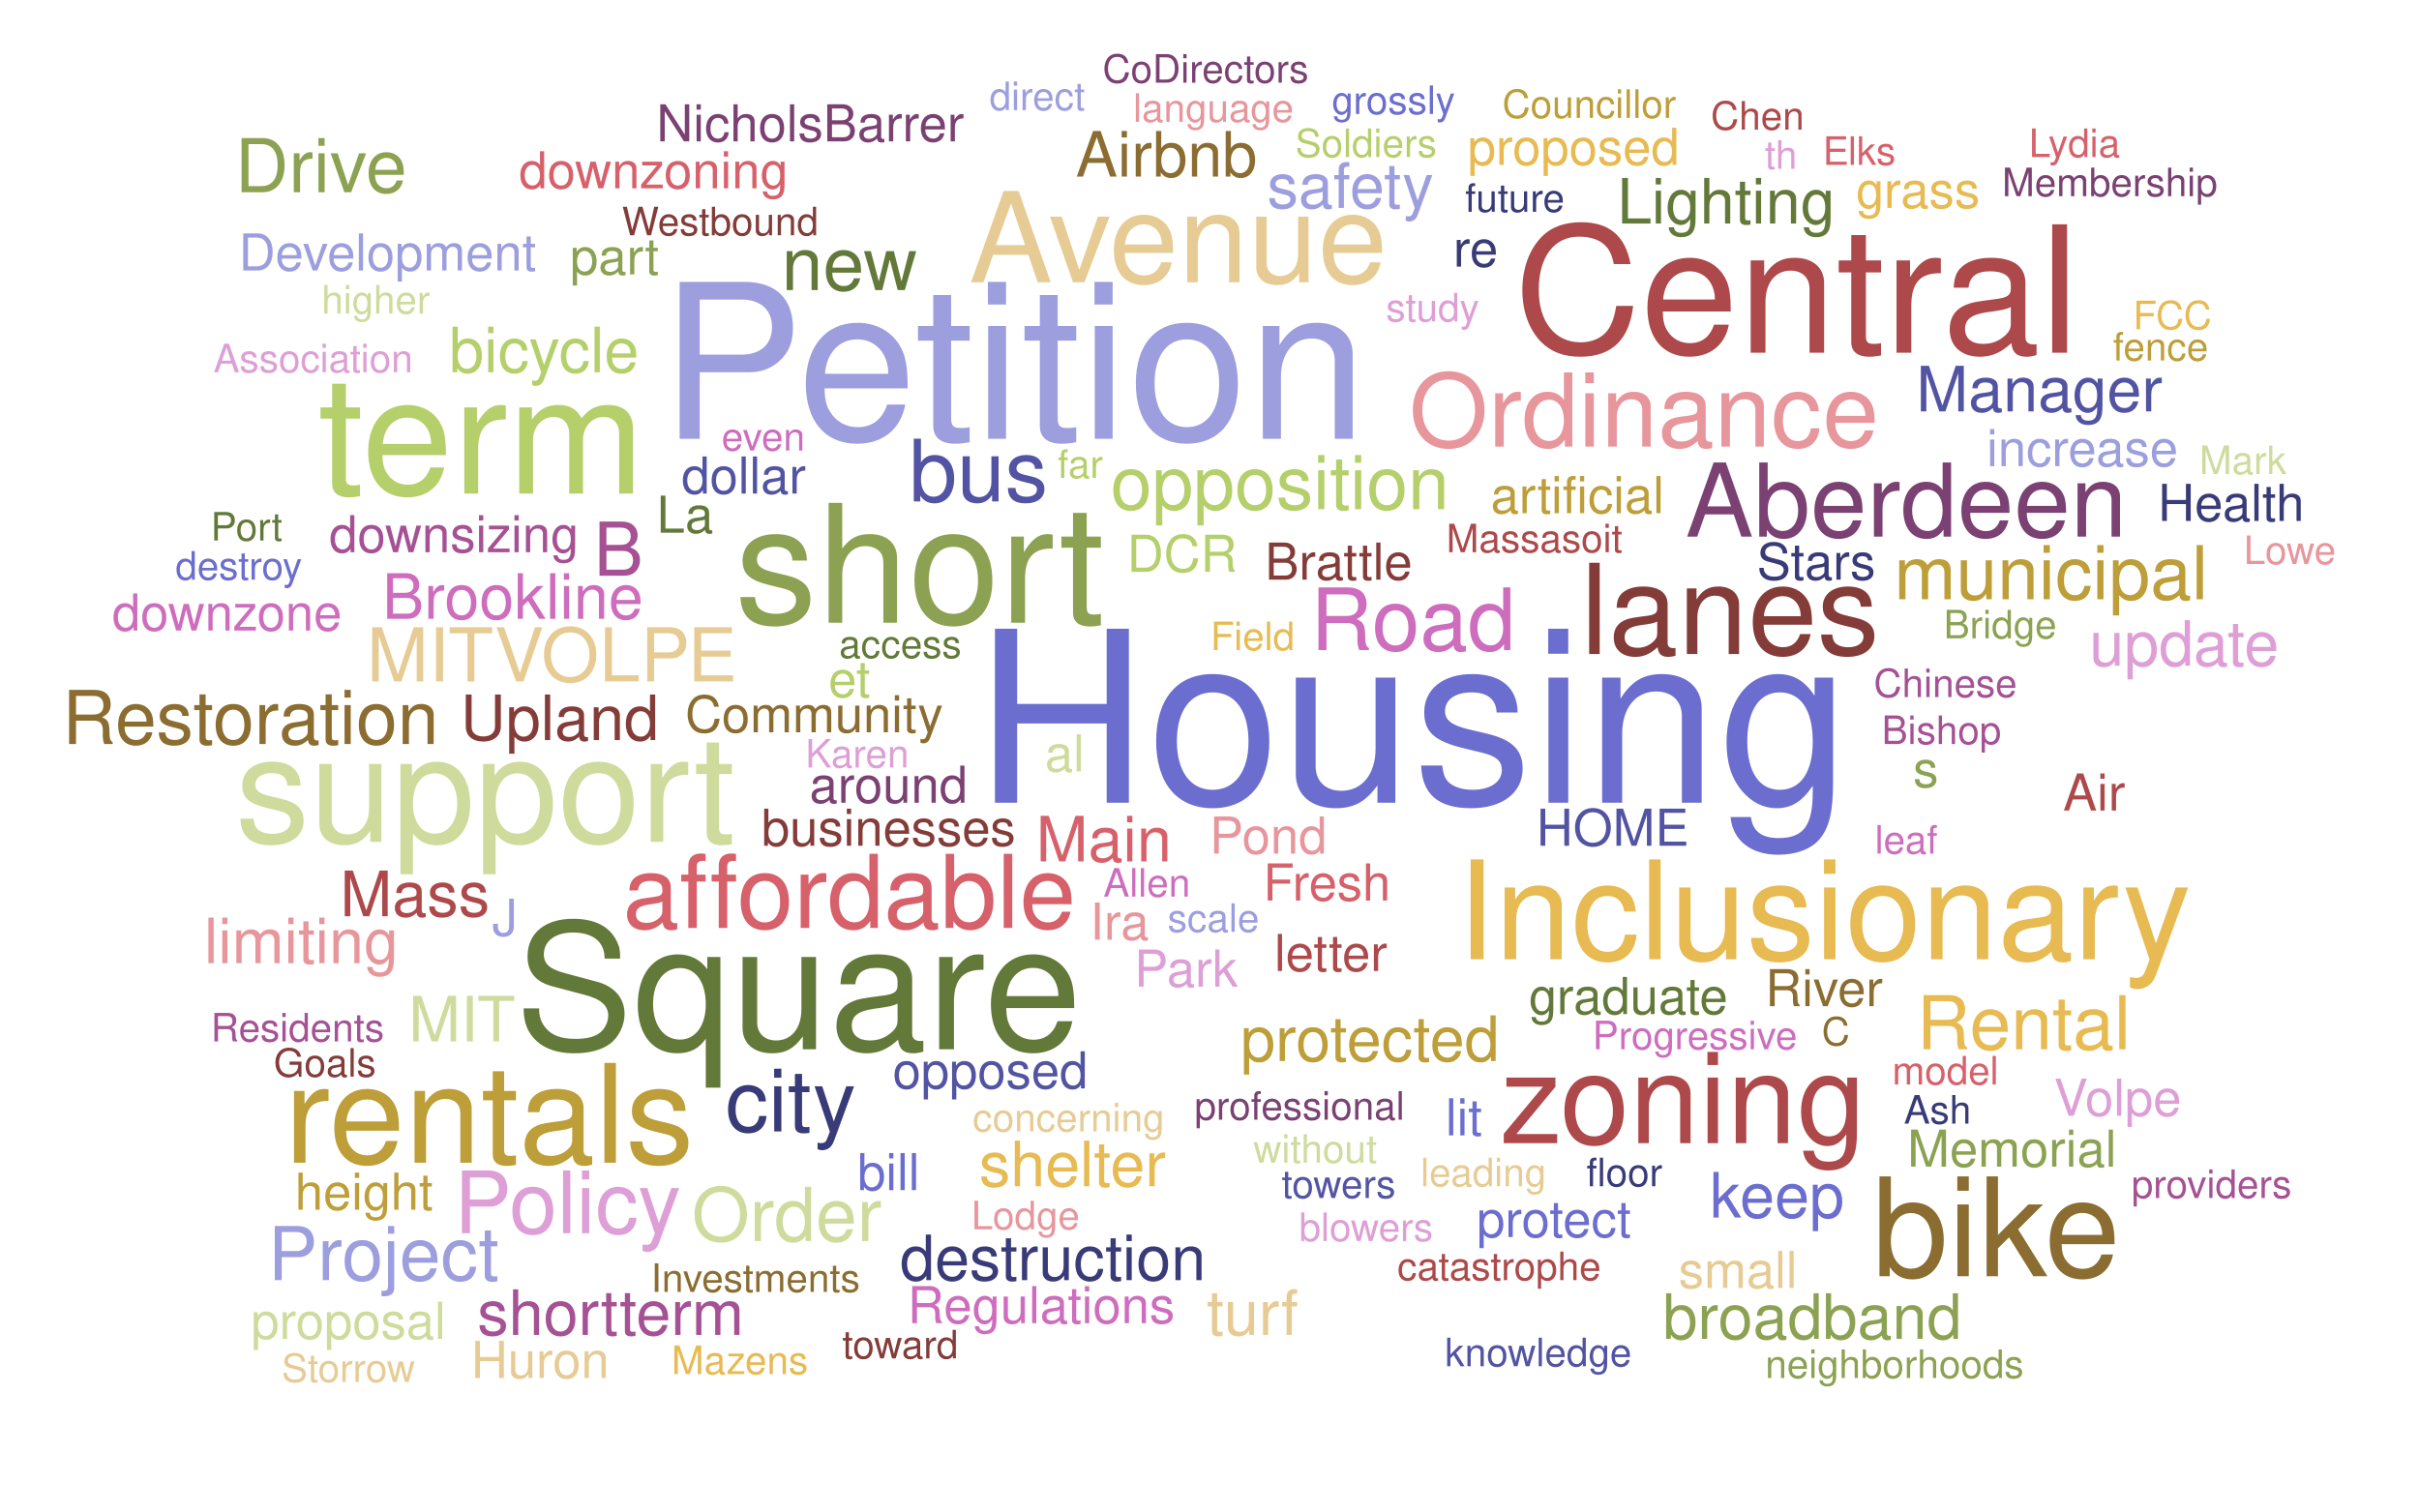
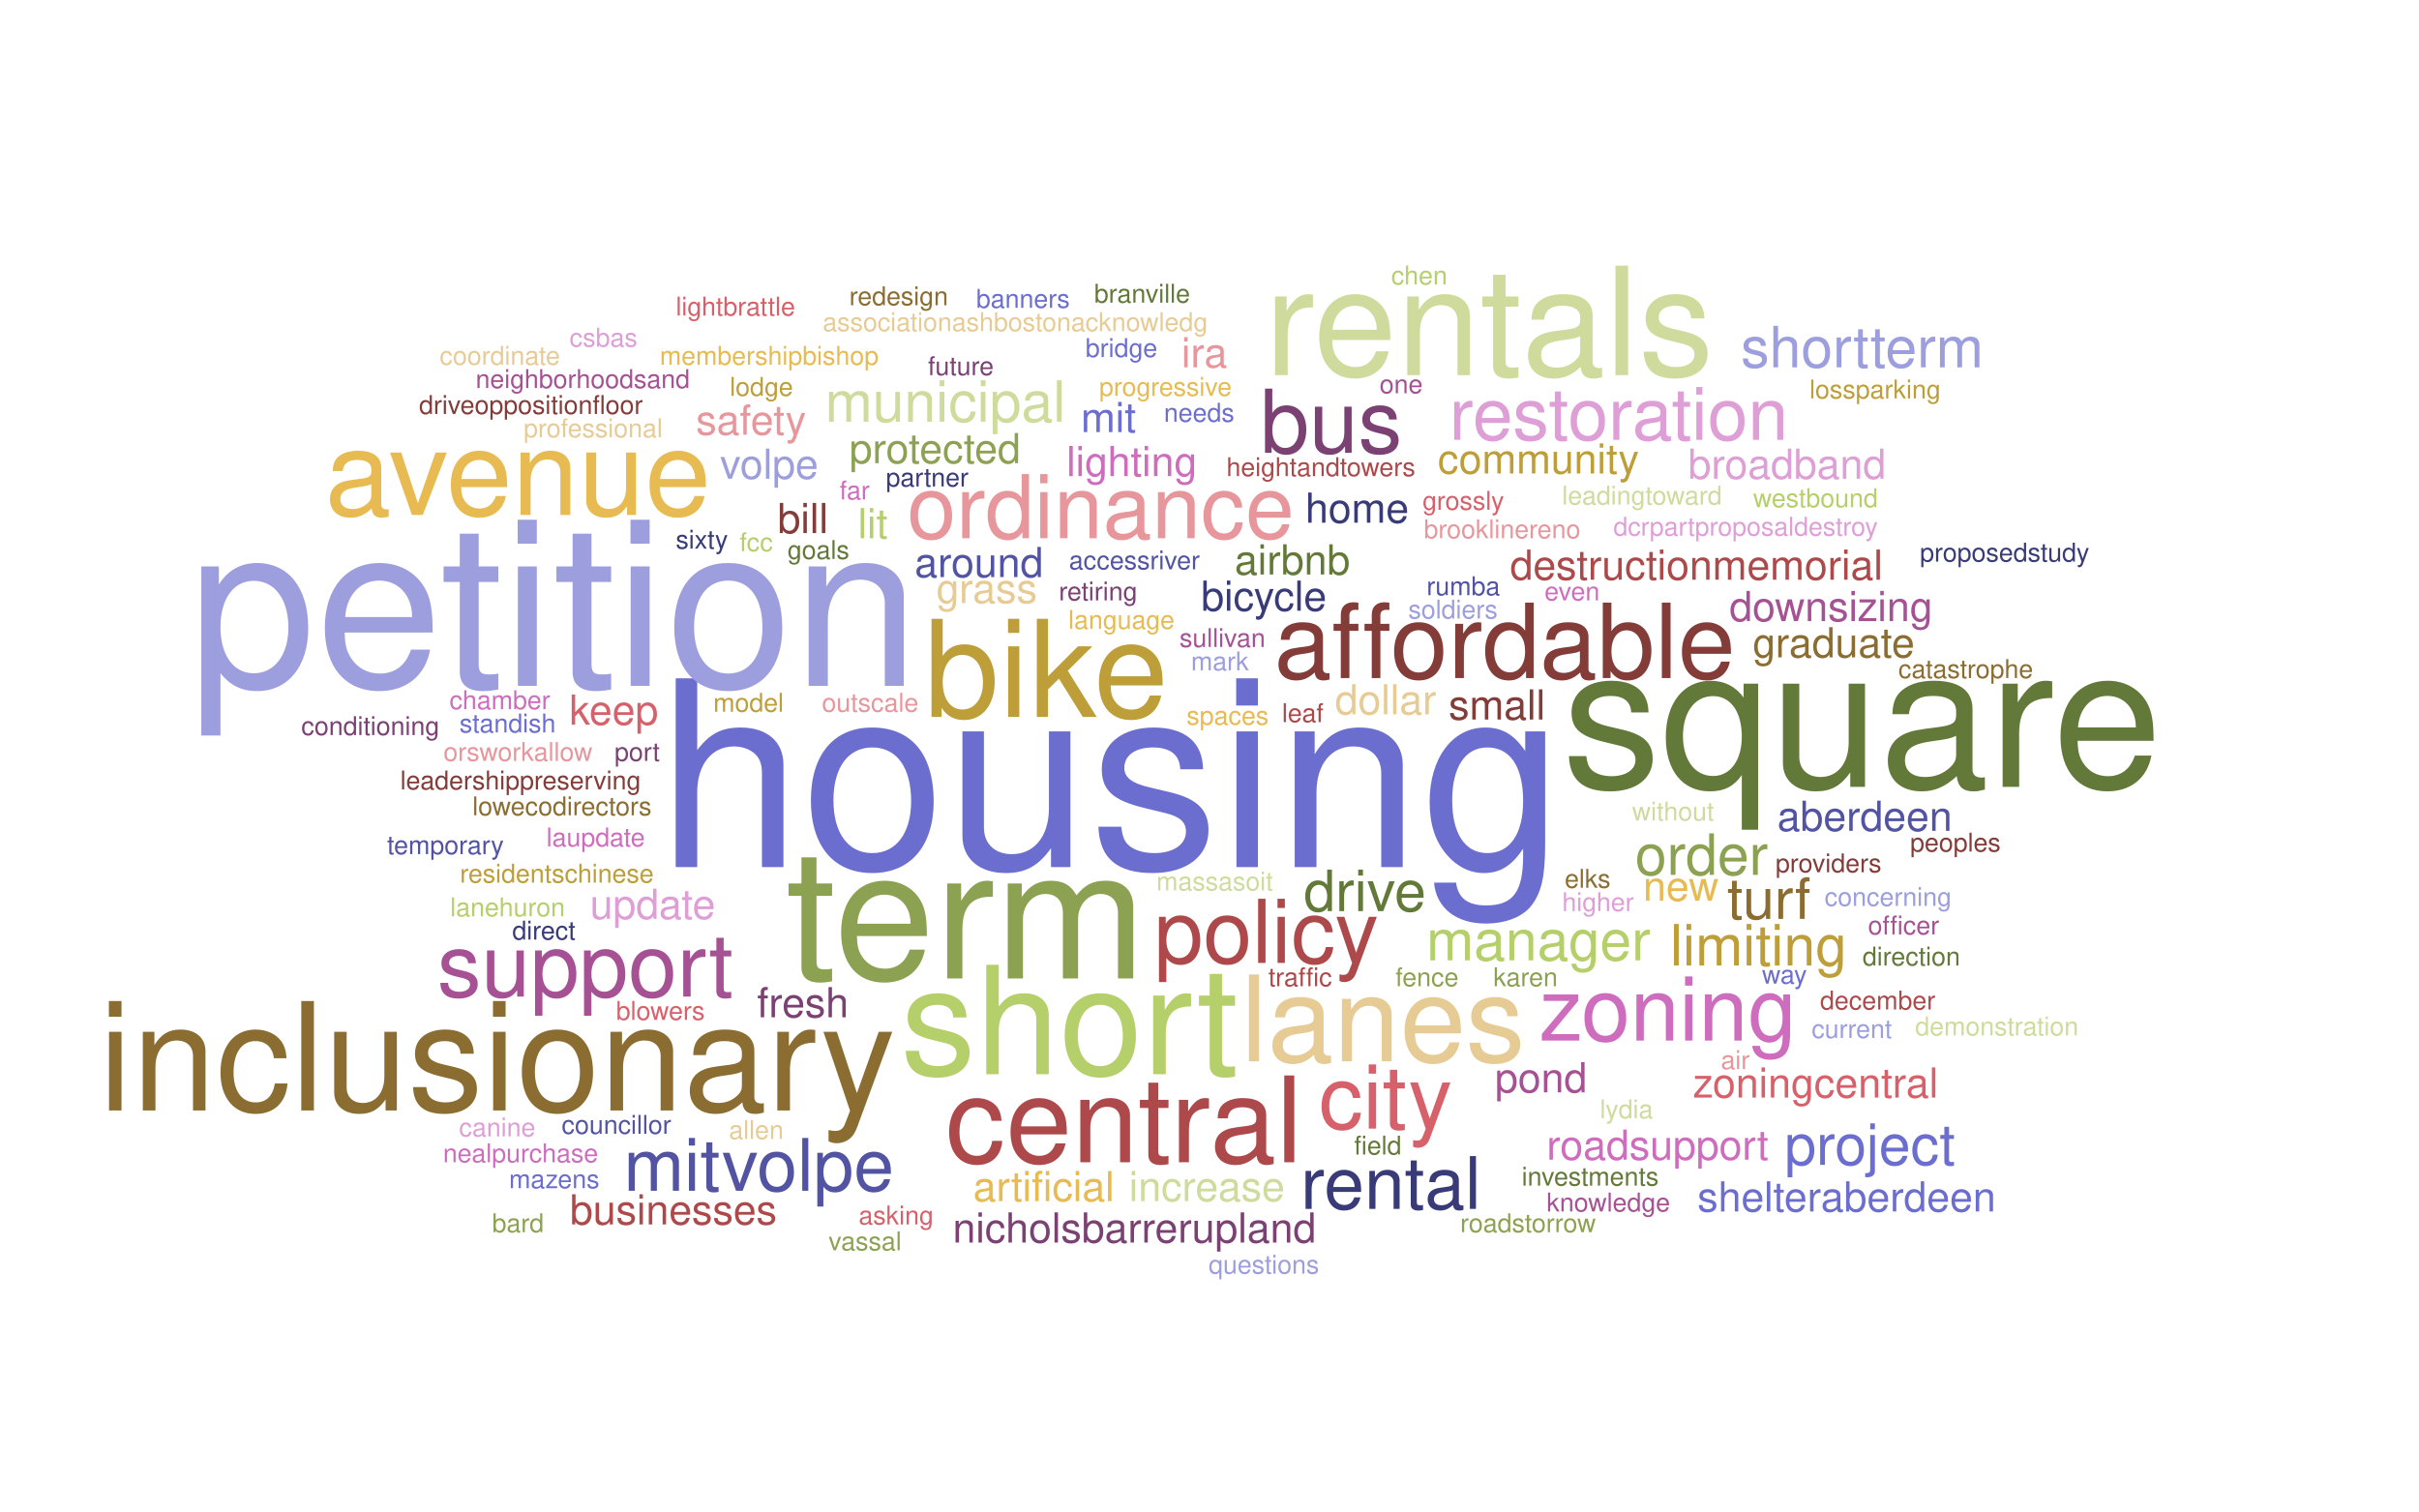
<svg xmlns="http://www.w3.org/2000/svg" width="960" height="600" version="1.1">
  <g />
-   <g transform="translate(480,300)scale(1.553398,1.553398)">
-     <text text-anchor="middle" transform="translate(-203,41)" style="font-size: 16px; font-family: helvetica; fill: rgb(173, 73, 74);">Mass</text>
-     <text text-anchor="middle" transform="translate(-211,134)" style="font-size: 19px; font-family: helvetica; fill: rgb(156, 158, 222);">Project</text>
-     <text text-anchor="middle" transform="translate(-185,22)" style="font-size: 38px; font-family: helvetica; fill: rgb(206, 219, 156);">support</text>
-     <text text-anchor="middle" transform="translate(-35,110)" style="font-size: 16px; font-family: helvetica; fill: rgb(231, 186, 82);">shelter</text>
-     <text text-anchor="middle" transform="translate(-101,-6)" style="font-size: 13px; font-family: helvetica; fill: rgb(140, 109, 49);">Community</text>
-     <text text-anchor="middle" transform="translate(157,64)" style="font-size: 13px; font-family: helvetica; fill: rgb(140, 109, 49);">River</text>
-     <text text-anchor="middle" transform="translate(-40,134)" style="font-size: 16px; font-family: helvetica; fill: rgb(57, 59, 121);">destruction</text>
-     <text text-anchor="middle" transform="translate(-7,-47)" style="font-size: 13px; font-family: helvetica; fill: rgb(181, 207, 107);">DCR</text>
-     <text text-anchor="middle" transform="translate(242,-117)rotate(0)" style="font-size: 100px; font-family: helvetica; fill: rgb(82, 84, 163);" />
-     <text text-anchor="middle" transform="translate(52,12)rotate(0)" style="font-size: 61px; font-family: helvetica; fill: rgb(107, 110, 207);">Housing</text>
-     <text text-anchor="middle" transform="translate(-50,-81)rotate(0)" style="font-size: 55px; font-family: helvetica; fill: rgb(156, 158, 222);">Petition</text>
-     <text text-anchor="middle" transform="translate(150,-103)rotate(0)" style="font-size: 45px; font-family: helvetica; fill: rgb(173, 73, 74);">Central</text>
-     <text text-anchor="middle" transform="translate(-105,75)rotate(0)" style="font-size: 45px; font-family: helvetica; fill: rgb(99, 121, 57);">Square</text>
-     <text text-anchor="middle" transform="translate(-74,-34)rotate(0)" style="font-size: 42px; font-family: helvetica; fill: rgb(140, 162, 82);">short</text>
-     <text text-anchor="middle" transform="translate(-186,-67)rotate(0)" style="font-size: 42px; font-family: helvetica; fill: rgb(181, 207, 107);">term</text>
-     <text text-anchor="middle" transform="translate(201,133)rotate(0)" style="font-size: 35px; font-family: helvetica; fill: rgb(140, 109, 49);">bike</text>
-     <text text-anchor="middle" transform="translate(-184,104)rotate(0)" style="font-size: 35px; font-family: helvetica; fill: rgb(189, 158, 57);">rentals</text>
-     <text text-anchor="middle" transform="translate(157,52)rotate(0)" style="font-size: 35px; font-family: helvetica; fill: rgb(231, 186, 82);">Inclusionary</text>
-     <text text-anchor="middle" transform="translate(-8,-121)rotate(0)" style="font-size: 32px; font-family: helvetica; fill: rgb(231, 203, 148);">Avenue</text>
-     <text text-anchor="middle" transform="translate(133,-26)rotate(0)" style="font-size: 32px; font-family: helvetica; fill: rgb(132, 60, 57);">lanes</text>
-     <text text-anchor="middle" transform="translate(121,99)rotate(0)" style="font-size: 32px; font-family: helvetica; fill: rgb(173, 73, 74);">zoning</text>
-     <text text-anchor="middle" transform="translate(-92,44)rotate(0)" style="font-size: 26px; font-family: helvetica; fill: rgb(214, 97, 107);">affordable</text>
-     <text text-anchor="middle" transform="translate(111,-79)rotate(0)" style="font-size: 26px; font-family: helvetica; fill: rgb(231, 150, 156);">Ordinance</text>
-     <text text-anchor="middle" transform="translate(178,-56)rotate(0)" style="font-size: 26px; font-family: helvetica; fill: rgb(123, 65, 115);">Aberdeen</text>
-     <text text-anchor="middle" transform="translate(52,-27)rotate(0)" style="font-size: 22px; font-family: helvetica; fill: rgb(206, 109, 189);">Road</text>
-     <text text-anchor="middle" transform="translate(-164,122)rotate(0)" style="font-size: 22px; font-family: helvetica; fill: rgb(222, 158, 214);">Policy</text>
-     <text text-anchor="middle" transform="translate(-107,96)rotate(0)" style="font-size: 22px; font-family: helvetica; fill: rgb(57, 59, 121);">city</text>
-     <text text-anchor="middle" transform="translate(-59,-65)rotate(0)" style="font-size: 22px; font-family: helvetica; fill: rgb(82, 84, 163);">bus</text>
-     <text text-anchor="middle" transform="translate(-92,-119)rotate(0)" style="font-size: 19px; font-family: helvetica; fill: rgb(99, 121, 57);">new</text>
-     <text text-anchor="middle" transform="translate(-227,-144)rotate(0)" style="font-size: 19px; font-family: helvetica; fill: rgb(140, 162, 82);">Drive</text>
-     <text text-anchor="middle" transform="translate(18,-63)rotate(0)" style="font-size: 19px; font-family: helvetica; fill: rgb(181, 207, 107);">opposition</text>
-     <text text-anchor="middle" transform="translate(-151,-46)rotate(0)" style="font-size: 19px; font-family: helvetica; fill: rgb(165, 81, 148);">B</text>
-     <text text-anchor="middle" transform="translate(-108,124)rotate(0)" style="font-size: 19px; font-family: helvetica; fill: rgb(206, 219, 156);">Order</text>
-     <text text-anchor="middle" transform="translate(-245,-3)rotate(0)" style="font-size: 19px; font-family: helvetica; fill: rgb(140, 109, 49);">Restoration</text>
-     <text text-anchor="middle" transform="translate(215,-40)rotate(0)" style="font-size: 19px; font-family: helvetica; fill: rgb(189, 158, 57);">municipal</text>
-     <text text-anchor="middle" transform="translate(208,75)rotate(0)" style="font-size: 19px; font-family: helvetica; fill: rgb(231, 186, 82);">Rental</text>
-     <text text-anchor="middle" transform="translate(-168,-19)rotate(0)" style="font-size: 19px; font-family: helvetica; fill: rgb(231, 203, 148);">MITVOLPE</text>
-     <text text-anchor="middle" transform="translate(-153,148)rotate(0)" style="font-size: 16px; font-family: helvetica; fill: rgb(165, 81, 148);">shortterm</text>
-     <text text-anchor="middle" transform="translate(-178,-35)rotate(0)" style="font-size: 16px; font-family: helvetica; fill: rgb(206, 109, 189);">Brookline</text>
-     <text text-anchor="middle" transform="translate(249,-23)rotate(0)" style="font-size: 16px; font-family: helvetica; fill: rgb(222, 158, 214);">update</text>
-     <text text-anchor="middle" transform="translate(212,-88)rotate(0)" style="font-size: 16px; font-family: helvetica; fill: rgb(82, 84, 163);">Manager</text>
-     <text text-anchor="middle" transform="translate(145,118)rotate(0)" style="font-size: 16px; font-family: helvetica; fill: rgb(107, 110, 207);">keep</text>
-     <text text-anchor="middle" transform="translate(36,-140)rotate(0)" style="font-size: 16px; font-family: helvetica; fill: rgb(156, 158, 222);">safety</text>
-     <text text-anchor="middle" transform="translate(132,-136)rotate(0)" style="font-size: 16px; font-family: helvetica; fill: rgb(99, 121, 57);">Lighting</text>
-     <text text-anchor="middle" transform="translate(154,149)rotate(0)" style="font-size: 16px; font-family: helvetica; fill: rgb(140, 162, 82);">broadband</text>
-     <text text-anchor="middle" transform="translate(-170,-98)rotate(0)" style="font-size: 16px; font-family: helvetica; fill: rgb(181, 207, 107);">bicycle</text>
-     <text text-anchor="middle" transform="translate(-191,73)rotate(0)" style="font-size: 16px; font-family: helvetica; fill: rgb(206, 219, 156);">MIT</text>
-     <text text-anchor="middle" transform="translate(-11,-148)rotate(0)" style="font-size: 16px; font-family: helvetica; fill: rgb(140, 109, 49);">Airbnb</text>
-     <text text-anchor="middle" transform="translate(41,78)rotate(0)" style="font-size: 16px; font-family: helvetica; fill: rgb(189, 158, 57);">protected</text>
-     <text text-anchor="middle" transform="translate(11,148)rotate(0)" style="font-size: 16px; font-family: helvetica; fill: rgb(231, 203, 148);">turf</text>
-     <text text-anchor="middle" transform="translate(-166,-4)rotate(0)" style="font-size: 16px; font-family: helvetica; fill: rgb(132, 60, 57);">Upland</text>
-     <text text-anchor="middle" transform="translate(-27,27)rotate(0)" style="font-size: 16px; font-family: helvetica; fill: rgb(214, 97, 107);">Main</text>
-     <text text-anchor="middle" transform="translate(-232,53)rotate(0)" style="font-size: 16px; font-family: helvetica; fill: rgb(231, 150, 156);">limiting</text>
-     <text text-anchor="middle" transform="translate(68,-125)rotate(0)" style="font-size: 13px; font-family: helvetica; fill: rgb(57, 59, 121);">re</text>
-     <text text-anchor="middle" transform="translate(-119,-67)rotate(0)" style="font-size: 13px; font-family: helvetica; fill: rgb(82, 84, 163);">dollar</text>
-     <text text-anchor="middle" transform="translate(-82,111)rotate(0)" style="font-size: 13px; font-family: helvetica; fill: rgb(107, 110, 207);">bill</text>
-     <text text-anchor="middle" transform="translate(-180,46)rotate(0)" style="font-size: 13px; font-family: helvetica; fill: rgb(156, 158, 222);">J</text>
-     <text text-anchor="middle" transform="translate(-134,-57)rotate(0)" style="font-size: 13px; font-family: helvetica; fill: rgb(99, 121, 57);">La</text>
-     <text text-anchor="middle" transform="translate(205,105)rotate(0)" style="font-size: 13px; font-family: helvetica; fill: rgb(140, 162, 82);">Memorial</text>
-     <text text-anchor="middle" transform="translate(-152,-123)rotate(0)" style="font-size: 13px; font-family: helvetica; fill: rgb(140, 162, 82);">part</text>
-     <text text-anchor="middle" transform="translate(-220,149)rotate(0)" style="font-size: 13px; font-family: helvetica; fill: rgb(206, 219, 156);">proposal</text>
-     <text text-anchor="middle" transform="translate(-216,116)rotate(0)" style="font-size: 13px; font-family: helvetica; fill: rgb(189, 158, 57);">height</text>
-     <text text-anchor="middle" transform="translate(93,-151)rotate(0)" style="font-size: 13px; font-family: helvetica; fill: rgb(231, 186, 82);">proposed</text>
-     <text text-anchor="middle" transform="translate(-171,159)rotate(0)" style="font-size: 13px; font-family: helvetica; fill: rgb(231, 203, 148);">Huron</text>
-     <text text-anchor="middle" transform="translate(33,-45)rotate(0)" style="font-size: 13px; font-family: helvetica; fill: rgb(132, 60, 57);">Brattle</text>
-     <text text-anchor="middle" transform="translate(226,14)rotate(0)" style="font-size: 13px; font-family: helvetica; fill: rgb(173, 73, 74);">Air</text>
-     <text text-anchor="middle" transform="translate(30,37)rotate(0)" style="font-size: 13px; font-family: helvetica; fill: rgb(214, 97, 107);">Fresh</text>
-     <text text-anchor="middle" transform="translate(15,25)rotate(0)" style="font-size: 13px; font-family: helvetica; fill: rgb(231, 150, 156);">Pond</text>
-     <text text-anchor="middle" transform="translate(-82,12)rotate(0)" style="font-size: 13px; font-family: helvetica; fill: rgb(123, 65, 115);">around</text>
-     <text text-anchor="middle" transform="translate(-43,145)rotate(0)" style="font-size: 13px; font-family: helvetica; fill: rgb(206, 109, 189);">Regulations</text>
-     <text text-anchor="middle" transform="translate(232,92)rotate(0)" style="font-size: 13px; font-family: helvetica; fill: rgb(222, 158, 214);">Volpe</text>
-     <text text-anchor="middle" transform="translate(155,-45)rotate(0)" style="font-size: 13px; font-family: helvetica; fill: rgb(57, 59, 121);">Stars</text>
-     <text text-anchor="middle" transform="translate(-210,-124)rotate(0)" style="font-size: 13px; font-family: helvetica; fill: rgb(156, 158, 222);">Development</text>
-     <text text-anchor="middle" transform="translate(-56,85)rotate(0)" style="font-size: 13px; font-family: helvetica; fill: rgb(82, 84, 163);">opposed</text>
-     <text text-anchor="middle" transform="translate(65,97)rotate(0)" style="font-size: 13px; font-family: helvetica; fill: rgb(107, 110, 207);">lit</text>
-     <text text-anchor="middle" transform="translate(223,-74)rotate(0)" style="font-size: 13px; font-family: helvetica; fill: rgb(156, 158, 222);">increase</text>
-     <text text-anchor="middle" transform="translate(107,66)rotate(0)" style="font-size: 13px; font-family: helvetica; fill: rgb(99, 121, 57);">graduate</text>
-     <text text-anchor="middle" transform="translate(183,8)rotate(0)" style="font-size: 13px; font-family: helvetica; fill: rgb(140, 162, 82);">s</text>
-     <text text-anchor="middle" transform="translate(-92,-15)rotate(0)" style="font-size: 13px; font-family: helvetica; fill: rgb(181, 207, 107);">et</text>
-     <text text-anchor="middle" transform="translate(-37,4)rotate(0)" style="font-size: 13px; font-family: helvetica; fill: rgb(206, 219, 156);">al</text>
-     <text text-anchor="middle" transform="translate(94,-62)rotate(0)" style="font-size: 13px; font-family: helvetica; fill: rgb(189, 158, 57);">artificial</text>
-     <text text-anchor="middle" transform="translate(181,-140)rotate(0)" style="font-size: 13px; font-family: helvetica; fill: rgb(231, 186, 82);">grass</text>
-     <text text-anchor="middle" transform="translate(135,136)rotate(0)" style="font-size: 13px; font-family: helvetica; fill: rgb(231, 203, 148);">small</text>
-     <text text-anchor="middle" transform="translate(-82,23)rotate(0)" style="font-size: 13px; font-family: helvetica; fill: rgb(132, 60, 57);">businesses</text>
-     <text text-anchor="middle" transform="translate(31,55)rotate(0)" style="font-size: 13px; font-family: helvetica; fill: rgb(173, 73, 74);">letter</text>
-     <text text-anchor="middle" transform="translate(-142,-145)rotate(0)" style="font-size: 13px; font-family: helvetica; fill: rgb(214, 97, 107);">downzoning</text>
-     <text text-anchor="middle" transform="translate(-23,47)rotate(0)" style="font-size: 13px; font-family: helvetica; fill: rgb(231, 150, 156);">Ira</text>
-     <text text-anchor="middle" transform="translate(-102,-157)rotate(0)" style="font-size: 13px; font-family: helvetica; fill: rgb(123, 65, 115);">NicholsBarrer</text>
-     <text text-anchor="middle" transform="translate(-193,-52)rotate(0)" style="font-size: 13px; font-family: helvetica; fill: rgb(165, 81, 148);">downsizing</text>
-     <text text-anchor="middle" transform="translate(-251,-32)rotate(0)" style="font-size: 13px; font-family: helvetica; fill: rgb(206, 109, 189);">downzone</text>
-     <text text-anchor="middle" transform="translate(-6,59)rotate(0)" style="font-size: 13px; font-family: helvetica; fill: rgb(222, 158, 214);">Park</text>
-     <text text-anchor="middle" transform="translate(261,-60)rotate(0)" style="font-size: 13px; font-family: helvetica; fill: rgb(57, 59, 121);">Health</text>
-     <text text-anchor="middle" transform="translate(103,23)rotate(0)" style="font-size: 13px; font-family: helvetica; fill: rgb(82, 84, 163);">HOME</text>
-     <text text-anchor="middle" transform="translate(88,123)rotate(0)" style="font-size: 13px; font-family: helvetica; fill: rgb(107, 110, 207);">protect</text>
-     <text text-anchor="middle" transform="translate(264,-72)rotate(0)" style="font-size: 10px; font-family: helvetica; fill: rgb(206, 219, 156);">Mark</text>
-     <text text-anchor="middle" transform="translate(-116,137)rotate(0)" style="font-size: 10px; font-family: helvetica; fill: rgb(140, 109, 49);">Investments</text>
-     <text text-anchor="middle" transform="translate(243,-101)rotate(0)" style="font-size: 10px; font-family: helvetica; fill: rgb(189, 158, 57);">fence</text>
-     <text text-anchor="middle" transform="translate(246,-109)rotate(0)" style="font-size: 10px; font-family: helvetica; fill: rgb(231, 186, 82);">FCC</text>
-     <text text-anchor="middle" transform="translate(70,110)rotate(0)" style="font-size: 10px; font-family: helvetica; fill: rgb(231, 203, 148);">leading</text>
-     <text text-anchor="middle" transform="translate(-79,154)rotate(0)" style="font-size: 10px; font-family: helvetica; fill: rgb(132, 60, 57);">toward</text>
-     <text text-anchor="middle" transform="translate(74,134)rotate(0)" style="font-size: 10px; font-family: helvetica; fill: rgb(173, 73, 74);">catastrophe</text>
-     <text text-anchor="middle" transform="translate(188,84)rotate(0)" style="font-size: 10px; font-family: helvetica; fill: rgb(214, 97, 107);">model</text>
-     <text text-anchor="middle" transform="translate(1,-162)rotate(0)" style="font-size: 10px; font-family: helvetica; fill: rgb(231, 150, 156);">language</text>
-     <text text-anchor="middle" transform="translate(23,93)rotate(0)" style="font-size: 10px; font-family: helvetica; fill: rgb(123, 65, 115);">professional</text>
-     <text text-anchor="middle" transform="translate(256,113)rotate(0)" style="font-size: 10px; font-family: helvetica; fill: rgb(165, 81, 148);">providers</text>
-     <text text-anchor="middle" transform="translate(178,25)rotate(0)" style="font-size: 10px; font-family: helvetica; fill: rgb(206, 109, 189);">leaf</text>
-     <text text-anchor="middle" transform="translate(40,124)rotate(0)" style="font-size: 10px; font-family: helvetica; fill: rgb(222, 158, 214);">blowers</text>
-     <text text-anchor="middle" transform="translate(78,-139)rotate(0)" style="font-size: 10px; font-family: helvetica; fill: rgb(57, 59, 121);">future</text>
-     <text text-anchor="middle" transform="translate(27,104)rotate(0)" style="font-size: 10px; font-family: helvetica; fill: rgb(206, 219, 156);">without</text>
-     <text text-anchor="middle" transform="translate(84,156)rotate(0)" style="font-size: 10px; font-family: helvetica; fill: rgb(82, 84, 163);">knowledge</text>
-     <text text-anchor="middle" transform="translate(-248,-45)rotate(0)" style="font-size: 10px; font-family: helvetica; fill: rgb(107, 110, 207);">destroy</text>
-     <text text-anchor="middle" transform="translate(-44,-165)rotate(0)" style="font-size: 10px; font-family: helvetica; fill: rgb(156, 158, 222);">direct</text>
-     <text text-anchor="middle" transform="translate(-79,-25)rotate(0)" style="font-size: 10px; font-family: helvetica; fill: rgb(99, 121, 57);">access</text>
-     <text text-anchor="middle" transform="translate(202,-30)rotate(0)" style="font-size: 10px; font-family: helvetica; fill: rgb(140, 162, 82);">Bridge</text>
-     <text text-anchor="middle" transform="translate(40,-153)rotate(0)" style="font-size: 10px; font-family: helvetica; fill: rgb(181, 207, 107);">Soldiers</text>
-     <text text-anchor="middle" transform="translate(11,-27)rotate(0)" style="font-size: 10px; font-family: helvetica; fill: rgb(231, 186, 82);">Field</text>
-     <text text-anchor="middle" transform="translate(-220,160)rotate(0)" style="font-size: 10px; font-family: helvetica; fill: rgb(231, 203, 148);">Storrow</text>
-     <text text-anchor="middle" transform="translate(-125,-133)rotate(0)" style="font-size: 10px; font-family: helvetica; fill: rgb(132, 60, 57);">Westbound</text>
-     <text text-anchor="middle" transform="translate(83,-52)rotate(0)" style="font-size: 10px; font-family: helvetica; fill: rgb(173, 73, 74);">Massasoit</text>
-     <text text-anchor="middle" transform="translate(166,-151)rotate(0)" style="font-size: 10px; font-family: helvetica; fill: rgb(214, 97, 107);">Elks</text>
-     <text text-anchor="middle" transform="translate(-47,121)rotate(0)" style="font-size: 10px; font-family: helvetica; fill: rgb(231, 150, 156);">Lodge</text>
-     <text text-anchor="middle" transform="translate(230,-143)rotate(0)" style="font-size: 10px; font-family: helvetica; fill: rgb(123, 65, 115);">Membership</text>
-     <text text-anchor="middle" transform="translate(187,-3)rotate(0)" style="font-size: 10px; font-family: helvetica; fill: rgb(165, 81, 148);">Bishop</text>
-     <text text-anchor="middle" transform="translate(-16,36)rotate(0)" style="font-size: 10px; font-family: helvetica; fill: rgb(206, 109, 189);">Allen</text>
-     <text text-anchor="middle" transform="translate(146,-150)rotate(0)" style="font-size: 10px; font-family: helvetica; fill: rgb(222, 158, 214);">th</text>
-     <text text-anchor="middle" transform="translate(106,110)rotate(0)" style="font-size: 10px; font-family: helvetica; fill: rgb(57, 59, 121);">floor</text>
-     <text text-anchor="middle" transform="translate(33,113)rotate(0)" style="font-size: 10px; font-family: helvetica; fill: rgb(82, 84, 163);">towers</text>
-     <text text-anchor="middle" transform="translate(47,-164)rotate(0)" style="font-size: 10px; font-family: helvetica; fill: rgb(107, 110, 207);">grossly</text>
-     <text text-anchor="middle" transform="translate(1,45)rotate(0)" style="font-size: 10px; font-family: helvetica; fill: rgb(156, 158, 222);">scale</text>
-     <text text-anchor="middle" transform="translate(-246,-55)rotate(0)" style="font-size: 10px; font-family: helvetica; fill: rgb(99, 121, 57);">Port</text>
-     <text text-anchor="middle" transform="translate(175,159)rotate(0)" style="font-size: 10px; font-family: helvetica; fill: rgb(140, 162, 82);">neighborhoods</text>
-     <text text-anchor="middle" transform="translate(-33,-71)rotate(0)" style="font-size: 10px; font-family: helvetica; fill: rgb(181, 207, 107);">far</text>
-     <text text-anchor="middle" transform="translate(-213,-113)rotate(0)" style="font-size: 10px; font-family: helvetica; fill: rgb(206, 219, 156);">higher</text>
-     <text text-anchor="middle" transform="translate(-114,-78)rotate(0)" style="font-size: 10px; font-family: helvetica; fill: rgb(206, 109, 189);">even</text>
-     <text text-anchor="middle" transform="translate(160,74)rotate(0)" style="font-size: 10px; font-family: helvetica; fill: rgb(140, 109, 49);">C</text>
-     <text text-anchor="middle" transform="translate(57,-111)rotate(0)" style="font-size: 10px; font-family: helvetica; fill: rgb(222, 158, 214);">study</text>
-     <text text-anchor="middle" transform="translate(97,-163)rotate(0)" style="font-size: 10px; font-family: helvetica; fill: rgb(189, 158, 57);">Councillor</text>
-     <text text-anchor="middle" transform="translate(-120,158)rotate(0)" style="font-size: 10px; font-family: helvetica; fill: rgb(231, 186, 82);">Mazens</text>
-     <text text-anchor="middle" transform="translate(-36,96)rotate(0)" style="font-size: 10px; font-family: helvetica; fill: rgb(231, 203, 148);">concerning</text>
-     <text text-anchor="middle" transform="translate(-226,82)rotate(0)" style="font-size: 10px; font-family: helvetica; fill: rgb(132, 60, 57);">Goals</text>
-     <text text-anchor="middle" transform="translate(-90,3)rotate(0)" style="font-size: 10px; font-family: helvetica; fill: rgb(222, 158, 214);">Karen</text>
-     <text text-anchor="middle" transform="translate(140,-160)rotate(0)" style="font-size: 10px; font-family: helvetica; fill: rgb(173, 73, 74);">Chen</text>
-     <text text-anchor="middle" transform="translate(221,-153)rotate(0)" style="font-size: 10px; font-family: helvetica; fill: rgb(214, 97, 107);">Lydia</text>
-     <text text-anchor="middle" transform="translate(276,-49)rotate(0)" style="font-size: 10px; font-family: helvetica; fill: rgb(231, 150, 156);">Lowe</text>
-     <text text-anchor="middle" transform="translate(-1,-172)rotate(0)" style="font-size: 10px; font-family: helvetica; fill: rgb(123, 65, 115);">CoDirectors</text>
-     <text text-anchor="middle" transform="translate(-233,73)rotate(0)" style="font-size: 10px; font-family: helvetica; fill: rgb(165, 81, 148);">Residents</text>
-     <text text-anchor="middle" transform="translate(188,-15)rotate(0)" style="font-size: 10px; font-family: helvetica; fill: rgb(165, 81, 148);">Chinese</text>
-     <text text-anchor="middle" transform="translate(124,75)rotate(0)" style="font-size: 10px; font-family: helvetica; fill: rgb(206, 109, 189);">Progressive</text>
-     <text text-anchor="middle" transform="translate(-229,-98)rotate(0)" style="font-size: 10px; font-family: helvetica; fill: rgb(222, 158, 214);">Association</text>
-     <text text-anchor="middle" transform="translate(186,94)rotate(0)" style="font-size: 10px; font-family: helvetica; fill: rgb(57, 59, 121);">Ash</text>
+   <g transform="translate(480,300)scale(1.027837,1.027837)">
+     <text text-anchor="middle" transform="translate(179,25)" style="font-size: 10px; font-family: Helvetica; fill: rgb(206, 219, 156);">without</text>
+     <text text-anchor="middle" transform="translate(140,-60)" style="font-size: 10px; font-family: Helvetica; fill: rgb(206, 109, 189);">even</text>
+     <text text-anchor="middle" transform="translate(-38,43)" style="font-size: 100px; font-family: Helvetica; fill: rgb(107, 110, 207);">housing</text>
+     <text text-anchor="middle" transform="translate(-253,-27)" style="font-size: 88px; font-family: Helvetica; fill: rgb(156, 158, 222);">petition</text>
+     <text text-anchor="middle" transform="translate(252,12)" style="font-size: 76px; font-family: Helvetica; fill: rgb(99, 121, 57);">square</text>
+     <text text-anchor="middle" transform="translate(-94,86)" style="font-size: 70px; font-family: Helvetica; fill: rgb(140, 162, 82);">term</text>
+     <text text-anchor="middle" transform="translate(-54,123)" style="font-size: 58px; font-family: Helvetica; fill: rgb(181, 207, 107);">short</text>
+     <text text-anchor="middle" transform="translate(108,-147)" style="font-size: 58px; font-family: Helvetica; fill: rgb(206, 219, 156);">rentals</text>
+     <text text-anchor="middle" transform="translate(-275,137)" style="font-size: 58px; font-family: Helvetica; fill: rgb(140, 109, 49);">inclusionary</text>
+     <text text-anchor="middle" transform="translate(-63,-15)" style="font-size: 52px; font-family: Helvetica; fill: rgb(189, 158, 57);">bike</text>
+     <text text-anchor="middle" transform="translate(-33,157)" style="font-size: 46px; font-family: Helvetica; fill: rgb(173, 73, 74);">central</text>
+     <text text-anchor="middle" transform="translate(-267,-93)" style="font-size: 46px; font-family: Helvetica; fill: rgb(231, 186, 82);">avenue</text>
+     <text text-anchor="middle" transform="translate(67,118)" style="font-size: 46px; font-family: Helvetica; fill: rgb(231, 203, 148);">lanes</text>
+     <text text-anchor="middle" transform="translate(114,-30)" style="font-size: 40px; font-family: Helvetica; fill: rgb(132, 60, 57);">affordable</text>
+     <text text-anchor="middle" transform="translate(22,80)" style="font-size: 34px; font-family: Helvetica; fill: rgb(173, 73, 74);">policy</text>
+     <text text-anchor="middle" transform="translate(68,144)" style="font-size: 34px; font-family: Helvetica; fill: rgb(214, 97, 107);">city</text>
+     <text text-anchor="middle" transform="translate(-42,-84)" style="font-size: 34px; font-family: Helvetica; fill: rgb(231, 150, 156);">ordinance</text>
+     <text text-anchor="middle" transform="translate(47,-117)" style="font-size: 34px; font-family: Helvetica; fill: rgb(123, 65, 115);">bus</text>
+     <text text-anchor="middle" transform="translate(-241,93)" style="font-size: 34px; font-family: Helvetica; fill: rgb(165, 81, 148);">support</text>
+     <text text-anchor="middle" transform="translate(177,110)" style="font-size: 34px; font-family: Helvetica; fill: rgb(206, 109, 189);">zoning</text>
+     <text text-anchor="middle" transform="translate(158,-122)" style="font-size: 28px; font-family: Helvetica; fill: rgb(222, 158, 214);">restoration</text>
+     <text text-anchor="middle" transform="translate(70,175)" style="font-size: 28px; font-family: Helvetica; fill: rgb(57, 59, 121);">rental</text>
+     <text text-anchor="middle" transform="translate(-174,168)" style="font-size: 28px; font-family: Helvetica; fill: rgb(82, 84, 163);">mitvolpe</text>
+     <text text-anchor="middle" transform="translate(255,158)" style="font-size: 22px; font-family: Helvetica; fill: rgb(107, 110, 207);">project</text>
+     <text text-anchor="middle" transform="translate(252,-150)" style="font-size: 22px; font-family: Helvetica; fill: rgb(156, 158, 222);">shortterm</text>
+     <text text-anchor="middle" transform="translate(60,60)" style="font-size: 22px; font-family: Helvetica; fill: rgb(99, 121, 57);">drive</text>
+     <text text-anchor="middle" transform="translate(190,46)" style="font-size: 22px; font-family: Helvetica; fill: rgb(140, 162, 82);">order</text>
+     <text text-anchor="middle" transform="translate(127,79)" style="font-size: 22px; font-family: Helvetica; fill: rgb(181, 207, 107);">manager</text>
+     <text text-anchor="middle" transform="translate(-102,-129)" style="font-size: 22px; font-family: Helvetica; fill: rgb(206, 219, 156);">municipal</text>
+     <text text-anchor="middle" transform="translate(216,63)" style="font-size: 22px; font-family: Helvetica; fill: rgb(140, 109, 49);">turf</text>
+     <text text-anchor="middle" transform="translate(212,81)" style="font-size: 22px; font-family: Helvetica; fill: rgb(189, 158, 57);">limiting</text>
+     <text text-anchor="middle" transform="translate(182,56)" style="font-size: 16px; font-family: Helvetica; fill: rgb(231, 186, 82);">new</text>
+     <text text-anchor="middle" transform="translate(68,-16)" style="font-size: 16px; font-family: Helvetica; fill: rgb(231, 203, 148);">dollar</text>
+     <text text-anchor="middle" transform="translate(-157,-86)" style="font-size: 16px; font-family: Helvetica; fill: rgb(132, 60, 57);">bill</text>
+     <text text-anchor="middle" transform="translate(188,-68)" style="font-size: 16px; font-family: Helvetica; fill: rgb(173, 73, 74);">destructionmemorial</text>
+     <text text-anchor="middle" transform="translate(-230,-12)" style="font-size: 16px; font-family: Helvetica; fill: rgb(214, 97, 107);">keep</text>
+     <text text-anchor="middle" transform="translate(-177,-124)" style="font-size: 16px; font-family: Helvetica; fill: rgb(231, 150, 156);">safety</text>
+     <text text-anchor="middle" transform="translate(-157,101)" style="font-size: 16px; font-family: Helvetica; fill: rgb(123, 65, 115);">fresh</text>
+     <text text-anchor="middle" transform="translate(128,130)" style="font-size: 16px; font-family: Helvetica; fill: rgb(165, 81, 148);">pond</text>
+     <text text-anchor="middle" transform="translate(-30,-108)" style="font-size: 16px; font-family: Helvetica; fill: rgb(206, 109, 189);">lighting</text>
+     <text text-anchor="middle" transform="translate(223,-107)" style="font-size: 16px; font-family: Helvetica; fill: rgb(222, 158, 214);">broadband</text>
+     <text text-anchor="middle" transform="translate(21,-56)" style="font-size: 16px; font-family: Helvetica; fill: rgb(57, 59, 121);">bicycle</text>
+     <text text-anchor="middle" transform="translate(-89,-69)" style="font-size: 16px; font-family: Helvetica; fill: rgb(82, 84, 163);">around</text>
+     <text text-anchor="middle" transform="translate(-39,-125)" style="font-size: 16px; font-family: Helvetica; fill: rgb(107, 110, 207);">mit</text>
+     <text text-anchor="middle" transform="translate(-170,-107)" style="font-size: 16px; font-family: Helvetica; fill: rgb(156, 158, 222);">volpe</text>
+     <text text-anchor="middle" transform="translate(32,-70)" style="font-size: 16px; font-family: Helvetica; fill: rgb(99, 121, 57);">airbnb</text>
+     <text text-anchor="middle" transform="translate(-106,-113)" style="font-size: 16px; font-family: Helvetica; fill: rgb(140, 162, 82);">protected</text>
+     <text text-anchor="middle" transform="translate(-130,-84)" style="font-size: 16px; font-family: Helvetica; fill: rgb(181, 207, 107);">lit</text>
+     <text text-anchor="middle" transform="translate(-1,172)" style="font-size: 16px; font-family: Helvetica; fill: rgb(206, 219, 156);">increase</text>
+     <text text-anchor="middle" transform="translate(241,-38)" style="font-size: 16px; font-family: Helvetica; fill: rgb(140, 109, 49);">graduate</text>
+     <text text-anchor="middle" transform="translate(127,-109)" style="font-size: 16px; font-family: Helvetica; fill: rgb(189, 158, 57);">community</text>
+     <text text-anchor="middle" transform="translate(-64,172)" style="font-size: 16px; font-family: Helvetica; fill: rgb(231, 186, 82);">artificial</text>
+     <text text-anchor="middle" transform="translate(-86,-59)" style="font-size: 16px; font-family: Helvetica; fill: rgb(231, 203, 148);">grass</text>
+     <text text-anchor="middle" transform="translate(111,-14)" style="font-size: 16px; font-family: Helvetica; fill: rgb(132, 60, 57);">small</text>
+     <text text-anchor="middle" transform="translate(-207,181)" style="font-size: 16px; font-family: Helvetica; fill: rgb(173, 73, 74);">businesses</text>
+     <text text-anchor="middle" transform="translate(234,132)" style="font-size: 16px; font-family: Helvetica; fill: rgb(214, 97, 107);">zoningcentral</text>
+     <text text-anchor="middle" transform="translate(-2,-150)" style="font-size: 16px; font-family: Helvetica; fill: rgb(231, 150, 156);">ira</text>
+     <text text-anchor="middle" transform="translate(-29,188)" style="font-size: 16px; font-family: Helvetica; fill: rgb(123, 65, 115);">nicholsbarrerupland</text>
+     <text text-anchor="middle" transform="translate(240,-52)" style="font-size: 16px; font-family: Helvetica; fill: rgb(165, 81, 148);">downsizing</text>
+     <text text-anchor="middle" transform="translate(173,156)" style="font-size: 16px; font-family: Helvetica; fill: rgb(206, 109, 189);">roadsupport</text>
+     <text text-anchor="middle" transform="translate(-215,63)" style="font-size: 16px; font-family: Helvetica; fill: rgb(222, 158, 214);">update</text>
+     <text text-anchor="middle" transform="translate(57,-90)" style="font-size: 16px; font-family: Helvetica; fill: rgb(57, 59, 121);">home</text>
+     <text text-anchor="middle" transform="translate(253,29)" style="font-size: 16px; font-family: Helvetica; fill: rgb(82, 84, 163);">aberdeen</text>
+     <text text-anchor="middle" transform="translate(246,176)" style="font-size: 16px; font-family: Helvetica; fill: rgb(107, 110, 207);">shelteraberdeen</text>
+     <text text-anchor="middle" transform="translate(4,-33)" style="font-size: 10px; font-family: Helvetica; fill: rgb(156, 158, 222);">mark</text>
+     <text text-anchor="middle" transform="translate(147,166)" style="font-size: 10px; font-family: Helvetica; fill: rgb(99, 121, 57);">investments</text>
+     <text text-anchor="middle" transform="translate(84,89)" style="font-size: 10px; font-family: Helvetica; fill: rgb(140, 162, 82);">fence</text>
+     <text text-anchor="middle" transform="translate(-175,-79)" style="font-size: 10px; font-family: Helvetica; fill: rgb(181, 207, 107);">fcc</text>
+     <text text-anchor="middle" transform="translate(167,-97)" style="font-size: 10px; font-family: Helvetica; fill: rgb(206, 219, 156);">leadingtoward</text>
+     <text text-anchor="middle" transform="translate(292,-30)" style="font-size: 10px; font-family: Helvetica; fill: rgb(140, 109, 49);">catastrophe</text>
+     <text text-anchor="middle" transform="translate(-178,-17)" style="font-size: 10px; font-family: Helvetica; fill: rgb(189, 158, 57);">model</text>
+     <text text-anchor="middle" transform="translate(-34,-49)" style="font-size: 10px; font-family: Helvetica; fill: rgb(231, 186, 82);">language</text>
+     <text text-anchor="middle" transform="translate(-238,-123)" style="font-size: 10px; font-family: Helvetica; fill: rgb(231, 203, 148);">professional</text>
+     <text text-anchor="middle" transform="translate(239,45)" style="font-size: 10px; font-family: Helvetica; fill: rgb(132, 60, 57);">providers</text>
+     <text text-anchor="middle" transform="translate(36,-13)" style="font-size: 10px; font-family: Helvetica; fill: rgb(173, 73, 74);">leaf</text>
+     <text text-anchor="middle" transform="translate(-212,102)" style="font-size: 10px; font-family: Helvetica; fill: rgb(214, 97, 107);">blowers</text>
+     <text text-anchor="middle" transform="translate(113,-84)" style="font-size: 10px; font-family: Helvetica; fill: rgb(231, 150, 156);">brooklinereno</text>
+     <text text-anchor="middle" transform="translate(-96,-147)" style="font-size: 10px; font-family: Helvetica; fill: rgb(123, 65, 115);">future</text>
+     <text text-anchor="middle" transform="translate(154,176)" style="font-size: 10px; font-family: Helvetica; fill: rgb(165, 81, 148);">knowledge</text>
+     <text text-anchor="middle" transform="translate(-237,35)" style="font-size: 10px; font-family: Helvetica; fill: rgb(206, 109, 189);">laupdate</text>
+     <text text-anchor="middle" transform="translate(207,-85)" style="font-size: 10px; font-family: Helvetica; fill: rgb(222, 158, 214);">dcrpartproposaldestroy</text>
+     <text text-anchor="middle" transform="translate(-257,71)" style="font-size: 10px; font-family: Helvetica; fill: rgb(57, 59, 121);">direct</text>
+     <text text-anchor="middle" transform="translate(-29,-72)" style="font-size: 10px; font-family: Helvetica; fill: rgb(82, 84, 163);">accessriver</text>
+     <text text-anchor="middle" transform="translate(-34,-154)" style="font-size: 10px; font-family: Helvetica; fill: rgb(107, 110, 207);">bridge</text>
+     <text text-anchor="middle" transform="translate(94,-53)" style="font-size: 10px; font-family: Helvetica; fill: rgb(156, 158, 222);">soldiers</text>
+     <text text-anchor="middle" transform="translate(65,154)" style="font-size: 10px; font-family: Helvetica; fill: rgb(99, 121, 57);">field</text>
+     <text text-anchor="middle" transform="translate(123,184)" style="font-size: 10px; font-family: Helvetica; fill: rgb(140, 162, 82);">roadstorrow</text>
+     <text text-anchor="middle" transform="translate(234,-96)" style="font-size: 10px; font-family: Helvetica; fill: rgb(181, 207, 107);">westbound</text>
+     <text text-anchor="middle" transform="translate(2,52)" style="font-size: 10px; font-family: Helvetica; fill: rgb(206, 219, 156);">massasoit</text>
+     <text text-anchor="middle" transform="translate(146,51)" style="font-size: 10px; font-family: Helvetica; fill: rgb(140, 109, 49);">elks</text>
+     <text text-anchor="middle" transform="translate(-173,-139)" style="font-size: 10px; font-family: Helvetica; fill: rgb(189, 158, 57);">lodge</text>
+     <text text-anchor="middle" transform="translate(-170,-151)" style="font-size: 10px; font-family: Helvetica; fill: rgb(231, 186, 82);">membershipbishop</text>
+     <text text-anchor="middle" transform="translate(-175,148)" style="font-size: 10px; font-family: Helvetica; fill: rgb(231, 203, 148);">allen</text>
+     <text text-anchor="middle" transform="translate(-262,-132)" style="font-size: 10px; font-family: Helvetica; fill: rgb(132, 60, 57);">driveoppositionfloor</text>
+     <text text-anchor="middle" transform="translate(43,-108)" style="font-size: 10px; font-family: Helvetica; fill: rgb(173, 73, 74);">heightandtowers</text>
+     <text text-anchor="middle" transform="translate(98,-95)" style="font-size: 10px; font-family: Helvetica; fill: rgb(214, 97, 107);">grossly</text>
+     <text text-anchor="middle" transform="translate(-131,-17)" style="font-size: 10px; font-family: Helvetica; fill: rgb(231, 150, 156);">outscale</text>
+     <text text-anchor="middle" transform="translate(-221,2)" style="font-size: 10px; font-family: Helvetica; fill: rgb(123, 65, 115);">port</text>
+     <text text-anchor="middle" transform="translate(-242,-142)" style="font-size: 10px; font-family: Helvetica; fill: rgb(165, 81, 148);">neighborhoodsand</text>
+     <text text-anchor="middle" transform="translate(-137,-99)" style="font-size: 10px; font-family: Helvetica; fill: rgb(206, 109, 189);">far</text>
+     <text text-anchor="middle" transform="translate(150,60)" style="font-size: 10px; font-family: Helvetica; fill: rgb(222, 158, 214);">higher</text>
+     <text text-anchor="middle" transform="translate(307,-75)" style="font-size: 10px; font-family: Helvetica; fill: rgb(57, 59, 121);">proposedstudy</text>
+     <text text-anchor="middle" transform="translate(-229,146)" style="font-size: 10px; font-family: Helvetica; fill: rgb(82, 84, 163);">councillor</text>
+     <text text-anchor="middle" transform="translate(-253,167)" style="font-size: 10px; font-family: Helvetica; fill: rgb(107, 110, 207);">mazens</text>
+     <text text-anchor="middle" transform="translate(262,58)" style="font-size: 10px; font-family: Helvetica; fill: rgb(156, 158, 222);">concerning</text>
+     <text text-anchor="middle" transform="translate(-151,-76)" style="font-size: 10px; font-family: Helvetica; fill: rgb(99, 121, 57);">goals</text>
+     <text text-anchor="middle" transform="translate(122,89)" style="font-size: 10px; font-family: Helvetica; fill: rgb(140, 162, 82);">karen</text>
+     <text text-anchor="middle" transform="translate(81,-182)" style="font-size: 10px; font-family: Helvetica; fill: rgb(181, 207, 107);">chen</text>
+     <text text-anchor="middle" transform="translate(161,140)" style="font-size: 10px; font-family: Helvetica; fill: rgb(206, 219, 156);">lydia</text>
+     <text text-anchor="middle" transform="translate(-250,23)" style="font-size: 10px; font-family: Helvetica; fill: rgb(140, 109, 49);">lowecodirectors</text>
+     <text text-anchor="middle" transform="translate(-252,49)" style="font-size: 10px; font-family: Helvetica; fill: rgb(189, 158, 57);">residentschinese</text>
+     <text text-anchor="middle" transform="translate(-17,-139)" style="font-size: 10px; font-family: Helvetica; fill: rgb(231, 186, 82);">progressive</text>
+     <text text-anchor="middle" transform="translate(-75,-164)" style="font-size: 10px; font-family: Helvetica; fill: rgb(231, 203, 148);">associationashbostonacknowledg</text>
+     <text text-anchor="middle" transform="translate(-266,13)" style="font-size: 10px; font-family: Helvetica; fill: rgb(132, 60, 57);">leadershippreserving</text>
+     <text text-anchor="middle" transform="translate(258,98)" style="font-size: 10px; font-family: Helvetica; fill: rgb(173, 73, 74);">december</text>
+     <text text-anchor="middle" transform="translate(-121,181)" style="font-size: 10px; font-family: Helvetica; fill: rgb(214, 97, 107);">asking</text>
+     <text text-anchor="middle" transform="translate(-267,2)" style="font-size: 10px; font-family: Helvetica; fill: rgb(231, 150, 156);">orsworkallow</text>
+     <text text-anchor="middle" transform="translate(-43,-60)" style="font-size: 10px; font-family: Helvetica; fill: rgb(123, 65, 115);">retiring</text>
+     <text text-anchor="middle" transform="translate(268,69)" style="font-size: 10px; font-family: Helvetica; fill: rgb(165, 81, 148);">officer</text>
+     <text text-anchor="middle" transform="translate(-266,157)" style="font-size: 10px; font-family: Helvetica; fill: rgb(206, 109, 189);">nealpurchase</text>
+     <text text-anchor="middle" transform="translate(-275,147)" style="font-size: 10px; font-family: Helvetica; fill: rgb(222, 158, 214);">canine</text>
+     <text text-anchor="middle" transform="translate(-109,-104)" style="font-size: 10px; font-family: Helvetica; fill: rgb(57, 59, 121);">partner</text>
+     <text text-anchor="middle" transform="translate(98,-62)" style="font-size: 10px; font-family: Helvetica; fill: rgb(82, 84, 163);">rumba</text>
+     <text text-anchor="middle" transform="translate(-271,-9)" style="font-size: 10px; font-family: Helvetica; fill: rgb(107, 110, 207);">standish</text>
+     <text text-anchor="middle" transform="translate(74,-140)" style="font-size: 10px; font-family: Helvetica; fill: rgb(165, 81, 148);">one</text>
+     <text text-anchor="middle" transform="translate(222,88)" style="font-size: 10px; font-family: Helvetica; fill: rgb(107, 110, 207);">way</text>
+     <text text-anchor="middle" transform="translate(248,109)" style="font-size: 10px; font-family: Helvetica; fill: rgb(156, 158, 222);">current</text>
+     <text text-anchor="middle" transform="translate(271,81)" style="font-size: 10px; font-family: Helvetica; fill: rgb(99, 121, 57);">direction</text>
+     <text text-anchor="middle" transform="translate(-133,191)" style="font-size: 10px; font-family: Helvetica; fill: rgb(140, 162, 82);">vassal</text>
+     <text text-anchor="middle" transform="translate(-271,62)" style="font-size: 10px; font-family: Helvetica; fill: rgb(181, 207, 107);">lanehuron</text>
+     <text text-anchor="middle" transform="translate(304,108)" style="font-size: 10px; font-family: Helvetica; fill: rgb(206, 219, 156);">demonstration</text>
+     <text text-anchor="middle" transform="translate(-120,-174)" style="font-size: 10px; font-family: Helvetica; fill: rgb(140, 109, 49);">redesign</text>
+     <text text-anchor="middle" transform="translate(257,-138)" style="font-size: 10px; font-family: Helvetica; fill: rgb(189, 158, 57);">lossparking</text>
+     <text text-anchor="middle" transform="translate(7,-12)" style="font-size: 10px; font-family: Helvetica; fill: rgb(231, 186, 82);">spaces</text>
+     <text text-anchor="middle" transform="translate(-274,-151)" style="font-size: 10px; font-family: Helvetica; fill: rgb(231, 203, 148);">coordinate</text>
+     <text text-anchor="middle" transform="translate(288,37)" style="font-size: 10px; font-family: Helvetica; fill: rgb(132, 60, 57);">peoples</text>
+     <text text-anchor="middle" transform="translate(-4,-129)" style="font-size: 10px; font-family: Helvetica; fill: rgb(107, 110, 207);">needs</text>
+     <text text-anchor="middle" transform="translate(35,89)" style="font-size: 10px; font-family: Helvetica; fill: rgb(173, 73, 74);">traffic</text>
+     <text text-anchor="middle" transform="translate(-183,-170)" style="font-size: 10px; font-family: Helvetica; fill: rgb(214, 97, 107);">lightbrattle</text>
+     <text text-anchor="middle" transform="translate(203,121)" style="font-size: 10px; font-family: Helvetica; fill: rgb(231, 150, 156);">air</text>
+     <text text-anchor="middle" transform="translate(-324,-8)" style="font-size: 10px; font-family: Helvetica; fill: rgb(123, 65, 115);">conditioning</text>
+     <text text-anchor="middle" transform="translate(5,-42)" style="font-size: 10px; font-family: Helvetica; fill: rgb(165, 81, 148);">sullivan</text>
+     <text text-anchor="middle" transform="translate(-274,-18)" style="font-size: 10px; font-family: Helvetica; fill: rgb(206, 109, 189);">chamber</text>
+     <text text-anchor="middle" transform="translate(-234,-158)" style="font-size: 10px; font-family: Helvetica; fill: rgb(222, 158, 214);">csbas</text>
+     <text text-anchor="middle" transform="translate(-196,-80)" style="font-size: 10px; font-family: Helvetica; fill: rgb(57, 59, 121);">sixty</text>
+     <text text-anchor="middle" transform="translate(-295,38)" style="font-size: 10px; font-family: Helvetica; fill: rgb(82, 84, 163);">temporary</text>
+     <text text-anchor="middle" transform="translate(-72,-173)" style="font-size: 10px; font-family: Helvetica; fill: rgb(107, 110, 207);">banners</text>
+     <text text-anchor="middle" transform="translate(21,200)" style="font-size: 10px; font-family: Helvetica; fill: rgb(156, 158, 222);">questions</text>
+     <text text-anchor="middle" transform="translate(-26,-175)" style="font-size: 10px; font-family: Helvetica; fill: rgb(99, 121, 57);">branville</text>
+     <text text-anchor="middle" transform="translate(-267,184)" style="font-size: 10px; font-family: Helvetica; fill: rgb(140, 162, 82);">bard</text>
  </g>
</svg>
